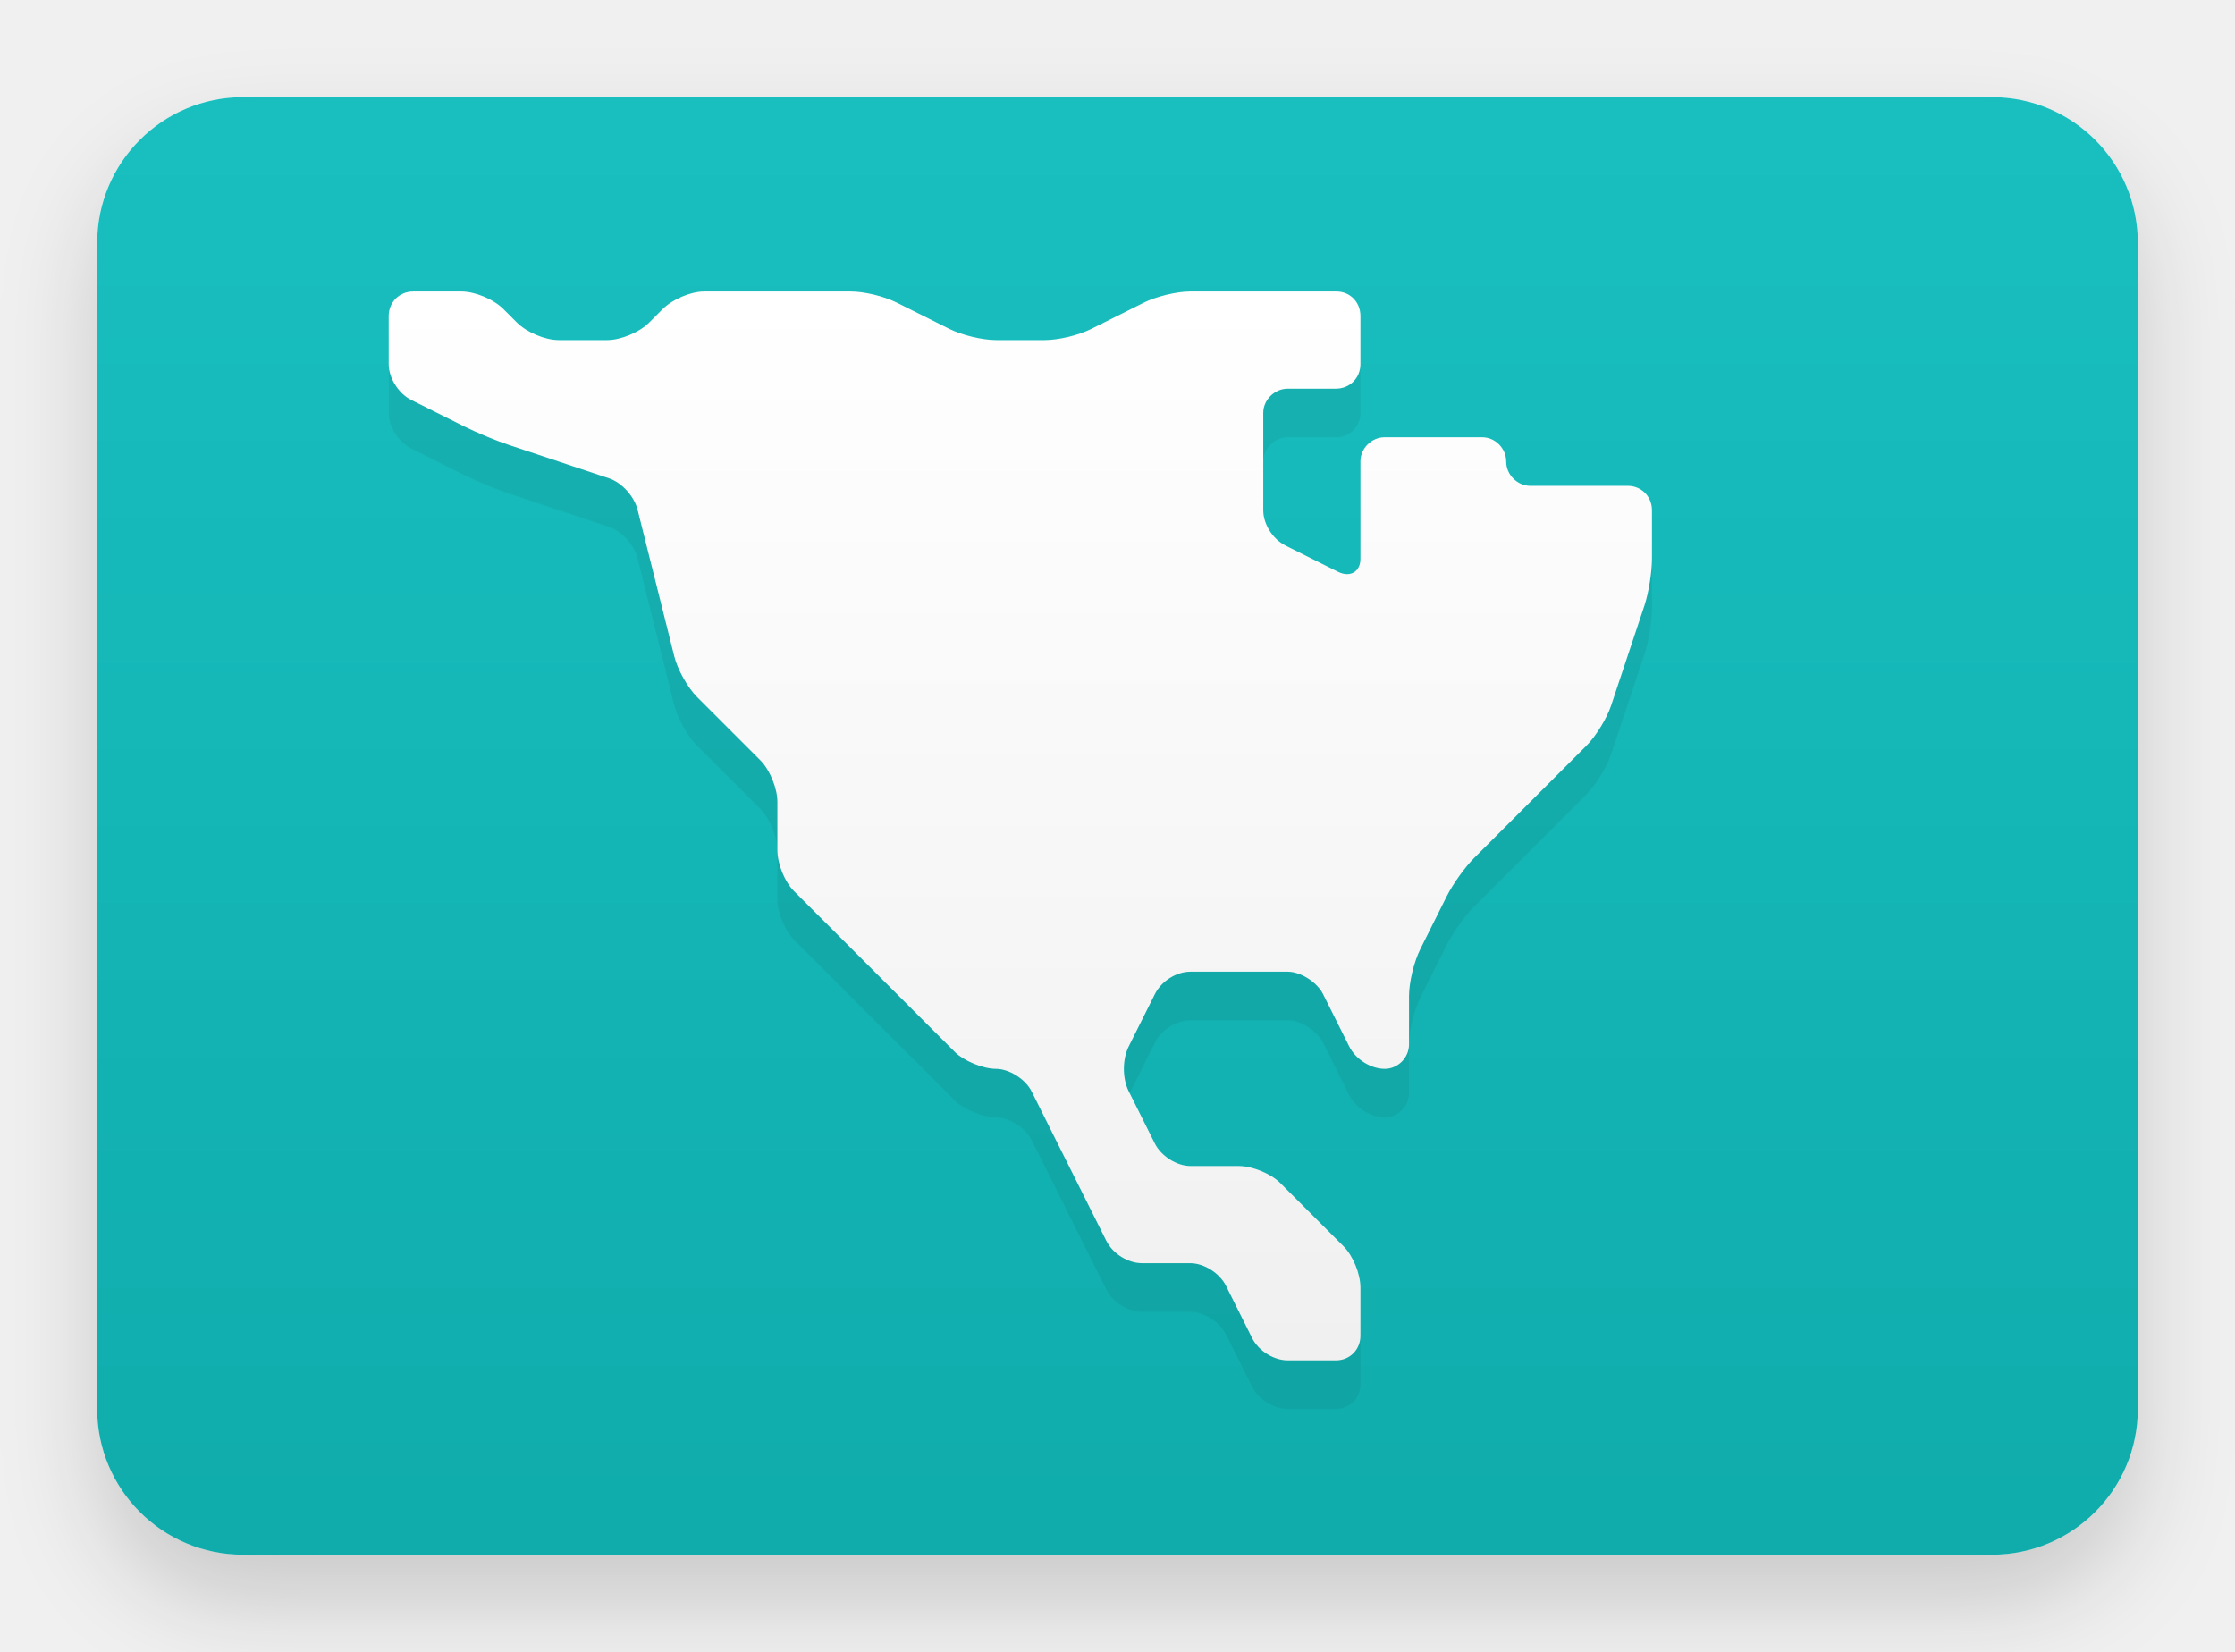
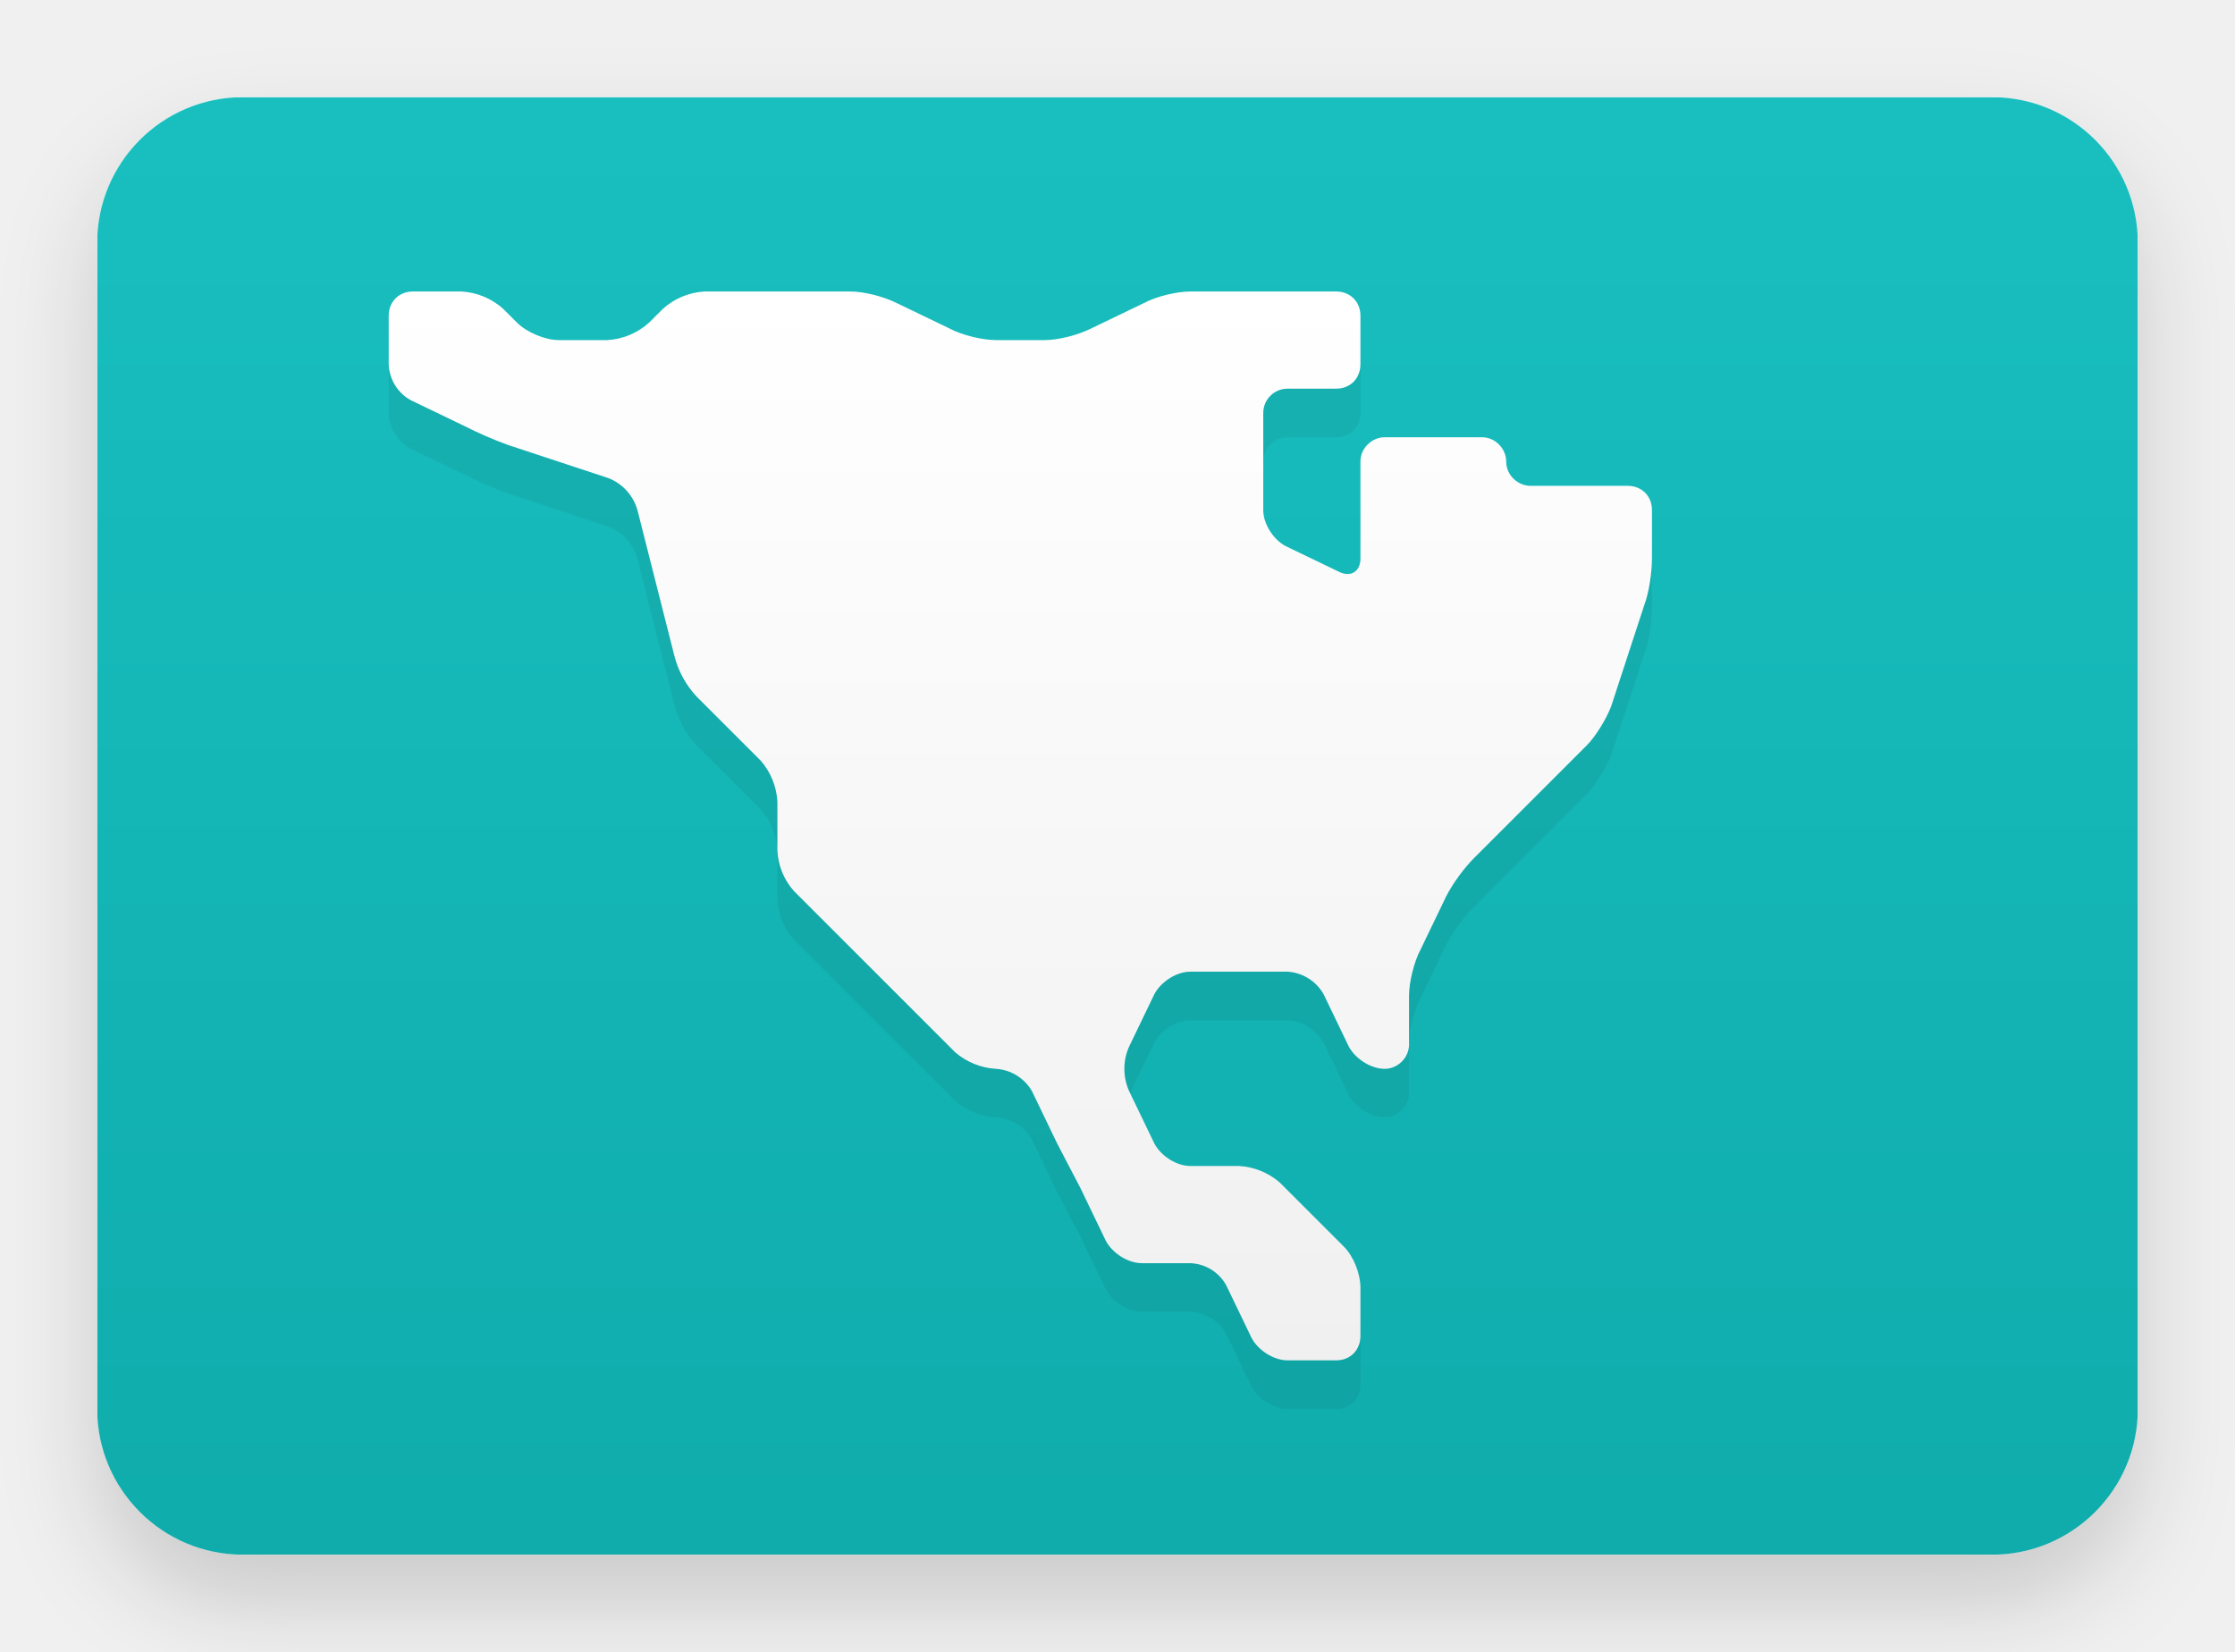
- <svg xmlns="http://www.w3.org/2000/svg" xmlns:xlink="http://www.w3.org/1999/xlink" width="23px" height="17px" viewBox="0 0 23 17" version="1.1">
+ <svg xmlns="http://www.w3.org/2000/svg" xmlns:xlink="http://www.w3.org/1999/xlink" width="23" height="17" viewBox="0 0 23 17">
  <defs>
-     <linearGradient x1="50%" y1="0%" x2="50%" y2="100%" id="linearGradient-1">
-       <stop stop-color="#FFFFFF" offset="0%" />
+     <linearGradient x1="50%" y1="0%" x2="50%" y2="100%" id="c">
+       <stop stop-color="#FFF" offset="0%" />
      <stop stop-color="#F0F0F0" offset="100%" />
    </linearGradient>
-     <rect id="path-2" x="0" y="0" width="21" height="15" rx="1.5" />
-     <filter x="-50%" y="-50%" width="200%" height="200%" filterUnits="objectBoundingBox" id="filter-4">
-       <feOffset dx="0" dy="0.5" in="SourceAlpha" result="shadowOffsetOuter1" />
-       <feGaussianBlur stdDeviation="0.5" in="shadowOffsetOuter1" result="shadowBlurOuter1" />
-       <feColorMatrix values="0 0 0 0 0   0 0 0 0 0   0 0 0 0 0  0 0 0 0.16 0" type="matrix" in="shadowBlurOuter1" />
+     <rect id="a" width="21" height="15" rx="1.5" />
+     <filter x="-50%" y="-50%" width="200%" height="200%" filterUnits="objectBoundingBox" id="b">
+       <feOffset dy=".5" in="SourceAlpha" result="shadowOffsetOuter1" />
+       <feGaussianBlur stdDeviation=".5" in="shadowOffsetOuter1" result="shadowBlurOuter1" />
+       <feColorMatrix values="0 0 0 0 0 0 0 0 0 0 0 0 0 0 0 0 0 0 0.16 0" in="shadowBlurOuter1" />
    </filter>
-     <linearGradient x1="50%" y1="0%" x2="50%" y2="100%" id="linearGradient-5">
+     <linearGradient x1="50%" y1="0%" x2="50%" y2="100%" id="d">
      <stop stop-color="#19BFBF" offset="0%" />
      <stop stop-color="#10ACAC" offset="100%" />
    </linearGradient>
-     <path d="M11.116,12.232 C11.052,12.104 10.954,11.908 10.884,11.768 L10.616,11.232 C10.552,11.104 10.384,11 10.25,11 L10.25,11 C10.112,11 9.914,10.914 9.829,10.829 L8.171,9.171 C8.076,9.076 8,8.893 8,8.748 L8,8.252 C8,8.113 7.922,7.922 7.826,7.826 L7.174,7.174 C7.078,7.078 6.973,6.892 6.939,6.755 L6.561,5.245 C6.527,5.11 6.402,4.967 6.266,4.922 L5.234,4.578 C5.105,4.535 4.908,4.454 4.768,4.384 L4.232,4.116 C4.104,4.052 4,3.893 4,3.748 L4,3.252 C4,3.113 4.107,3 4.252,3 L4.748,3 C4.887,3 5.078,3.078 5.181,3.181 L5.319,3.319 C5.419,3.419 5.607,3.5 5.752,3.5 L6.248,3.5 C6.387,3.5 6.578,3.422 6.681,3.319 L6.819,3.181 C6.919,3.081 7.108,3 7.245,3 L8.755,3 C8.89,3 9.092,3.046 9.232,3.116 L9.768,3.384 C9.896,3.448 10.107,3.5 10.252,3.5 L10.748,3.5 C10.887,3.5 11.092,3.454 11.232,3.384 L11.768,3.116 C11.896,3.052 12.108,3 12.245,3 L13.755,3 C13.89,3 14,3.107 14,3.252 L14,3.748 C14,3.887 13.893,4 13.748,4 L13.252,4 C13.113,4 13,4.118 13,4.248 L13,5.252 C13,5.389 13.092,5.546 13.232,5.616 L13.768,5.884 C13.896,5.948 14,5.882 14,5.752 L14,4.748 C14,4.611 14.118,4.5 14.248,4.5 L15.252,4.5 C15.389,4.5 15.5,4.616 15.5,4.75 L15.5,4.75 C15.5,4.888 15.618,5 15.748,5 L16.752,5 C16.889,5 17,5.107 17,5.252 L17,5.748 C17,5.887 16.967,6.098 16.922,6.234 L16.578,7.266 C16.535,7.395 16.419,7.581 16.328,7.672 L15.172,8.828 C15.077,8.923 14.954,9.092 14.884,9.232 L14.616,9.768 C14.552,9.896 14.5,10.107 14.5,10.252 L14.5,10.748 C14.5,10.887 14.384,11 14.25,11 L14.25,11 C14.112,11 13.954,10.908 13.884,10.768 L13.616,10.232 C13.552,10.104 13.382,10 13.252,10 L12.248,10 C12.111,10 11.954,10.092 11.884,10.232 L11.616,10.768 C11.552,10.896 11.546,11.092 11.616,11.232 L11.884,11.768 C11.948,11.896 12.107,12 12.252,12 L12.748,12 C12.887,12 13.078,12.078 13.174,12.174 L13.826,12.826 C13.922,12.922 14,13.107 14,13.252 L14,13.748 C14,13.887 13.893,14 13.748,14 L13.252,14 C13.113,14 12.954,13.908 12.884,13.768 L12.616,13.232 C12.552,13.104 12.393,13 12.248,13 L11.752,13 C11.613,13 11.454,12.908 11.384,12.768 L11.116,12.232 Z" id="path-6" />
-     <filter x="-50%" y="-50%" width="200%" height="200%" filterUnits="objectBoundingBox" id="filter-7">
-       <feOffset dx="0" dy="0.5" in="SourceAlpha" result="shadowOffsetOuter1" />
-       <feColorMatrix values="0 0 0 0 0   0 0 0 0 0   0 0 0 0 0  0 0 0 0.06 0" type="matrix" in="shadowOffsetOuter1" />
+     <path d="M11.12 12.23l-.24-.46-.26-.54a.46.46 0 0 0-.37-.23.71.71 0 0 1-.42-.17L8.17 9.17A.67.67 0 0 1 8 8.75v-.5a.7.7 0 0 0-.17-.42l-.66-.66a.96.96 0 0 1-.23-.42l-.38-1.5a.5.5 0 0 0-.3-.33l-1.03-.34a4.1 4.1 0 0 1-.46-.2l-.54-.26A.44.44 0 0 1 4 3.75v-.5c0-.14.1-.25.25-.25h.5a.7.7 0 0 1 .43.18l.14.14c.1.1.29.18.43.18h.5a.7.7 0 0 0 .43-.18l.14-.14A.7.7 0 0 1 7.25 3h1.5c.14 0 .34.05.48.12l.54.26c.13.07.34.12.48.12h.5c.14 0 .34-.05.48-.12l.54-.26c.13-.07.34-.12.48-.12h1.5c.14 0 .25.1.25.25v.5c0 .14-.1.25-.25.25h-.5a.25.25 0 0 0-.25.25v1c0 .14.1.3.23.37l.54.26c.13.07.23 0 .23-.13v-1c0-.14.12-.25.25-.25h1c.14 0 .25.12.25.25 0 .14.12.25.25.25h1c.14 0 .25.1.25.25v.5c0 .14-.03.35-.08.48l-.34 1.04c-.05.13-.16.31-.25.4l-1.16 1.16c-.1.1-.22.26-.29.4l-.26.54c-.07.13-.12.34-.12.48v.5c0 .14-.12.25-.25.25-.14 0-.3-.1-.37-.23l-.26-.54a.46.46 0 0 0-.37-.23h-1c-.14 0-.3.1-.37.23l-.26.54a.56.56 0 0 0 0 .46l.26.54c.07.13.23.23.37.23h.5a.7.7 0 0 1 .42.17l.66.66c.1.1.17.28.17.42v.5c0 .14-.1.25-.25.25h-.5c-.14 0-.3-.1-.37-.23l-.26-.54a.44.44 0 0 0-.37-.23h-.5c-.14 0-.3-.1-.37-.23l-.26-.54z" id="g" />
+     <filter x="-50%" y="-50%" width="200%" height="200%" filterUnits="objectBoundingBox" id="f">
+       <feOffset dy=".5" in="SourceAlpha" result="shadowOffsetOuter1" />
+       <feColorMatrix values="0 0 0 0 0 0 0 0 0 0 0 0 0 0 0 0 0 0 0.06 0" in="shadowOffsetOuter1" />
    </filter>
  </defs>
-   <g id="Flag-Kit" stroke="none" stroke-width="1" fill="none" fill-rule="evenodd">
-     <g id="CNA">
-       <g id="BE-Copy-9" transform="translate(1, 1)">
-         <mask id="mask-3" fill="white">
-           <use xlink:href="#path-2" />
-         </mask>
-         <g id="Mask">
-           <use fill="black" fill-opacity="1" filter="url(#filter-4)" xlink:href="#path-2" />
-           <use fill="url(#linearGradient-1)" fill-rule="evenodd" xlink:href="#path-2" />
-         </g>
-         <rect id="Mask-Copy" fill="url(#linearGradient-5)" mask="url(#mask-3)" x="0" y="0" width="21" height="15" />
-         <rect id="Depth" mask="url(#mask-3)" x="0" y="0" width="21" height="15" rx="1.5" />
-       </g>
-       <g id="Rectangle-1064">
-         <use fill="black" fill-opacity="1" filter="url(#filter-7)" xlink:href="#path-6" />
-         <use fill="url(#linearGradient-1)" fill-rule="evenodd" xlink:href="#path-6" />
-       </g>
+   <g fill="none" fill-rule="evenodd">
+     <g transform="translate(1 1)">
+       <mask id="e" fill="#fff">
+         <use xlink:href="#a" />
+       </mask>
+       <use fill="#000" filter="url(#b)" xlink:href="#a" />
+       <use fill="url(#c)" xlink:href="#a" />
+       <path fill="url(#d)" mask="url(#e)" d="M0 0h21v15H0z" />
+       <rect mask="url(#e)" width="21" height="15" rx="1.5" />
    </g>
+     <use fill="#000" filter="url(#f)" xlink:href="#g" />
+     <use fill="url(#c)" xlink:href="#g" />
  </g>
</svg>
